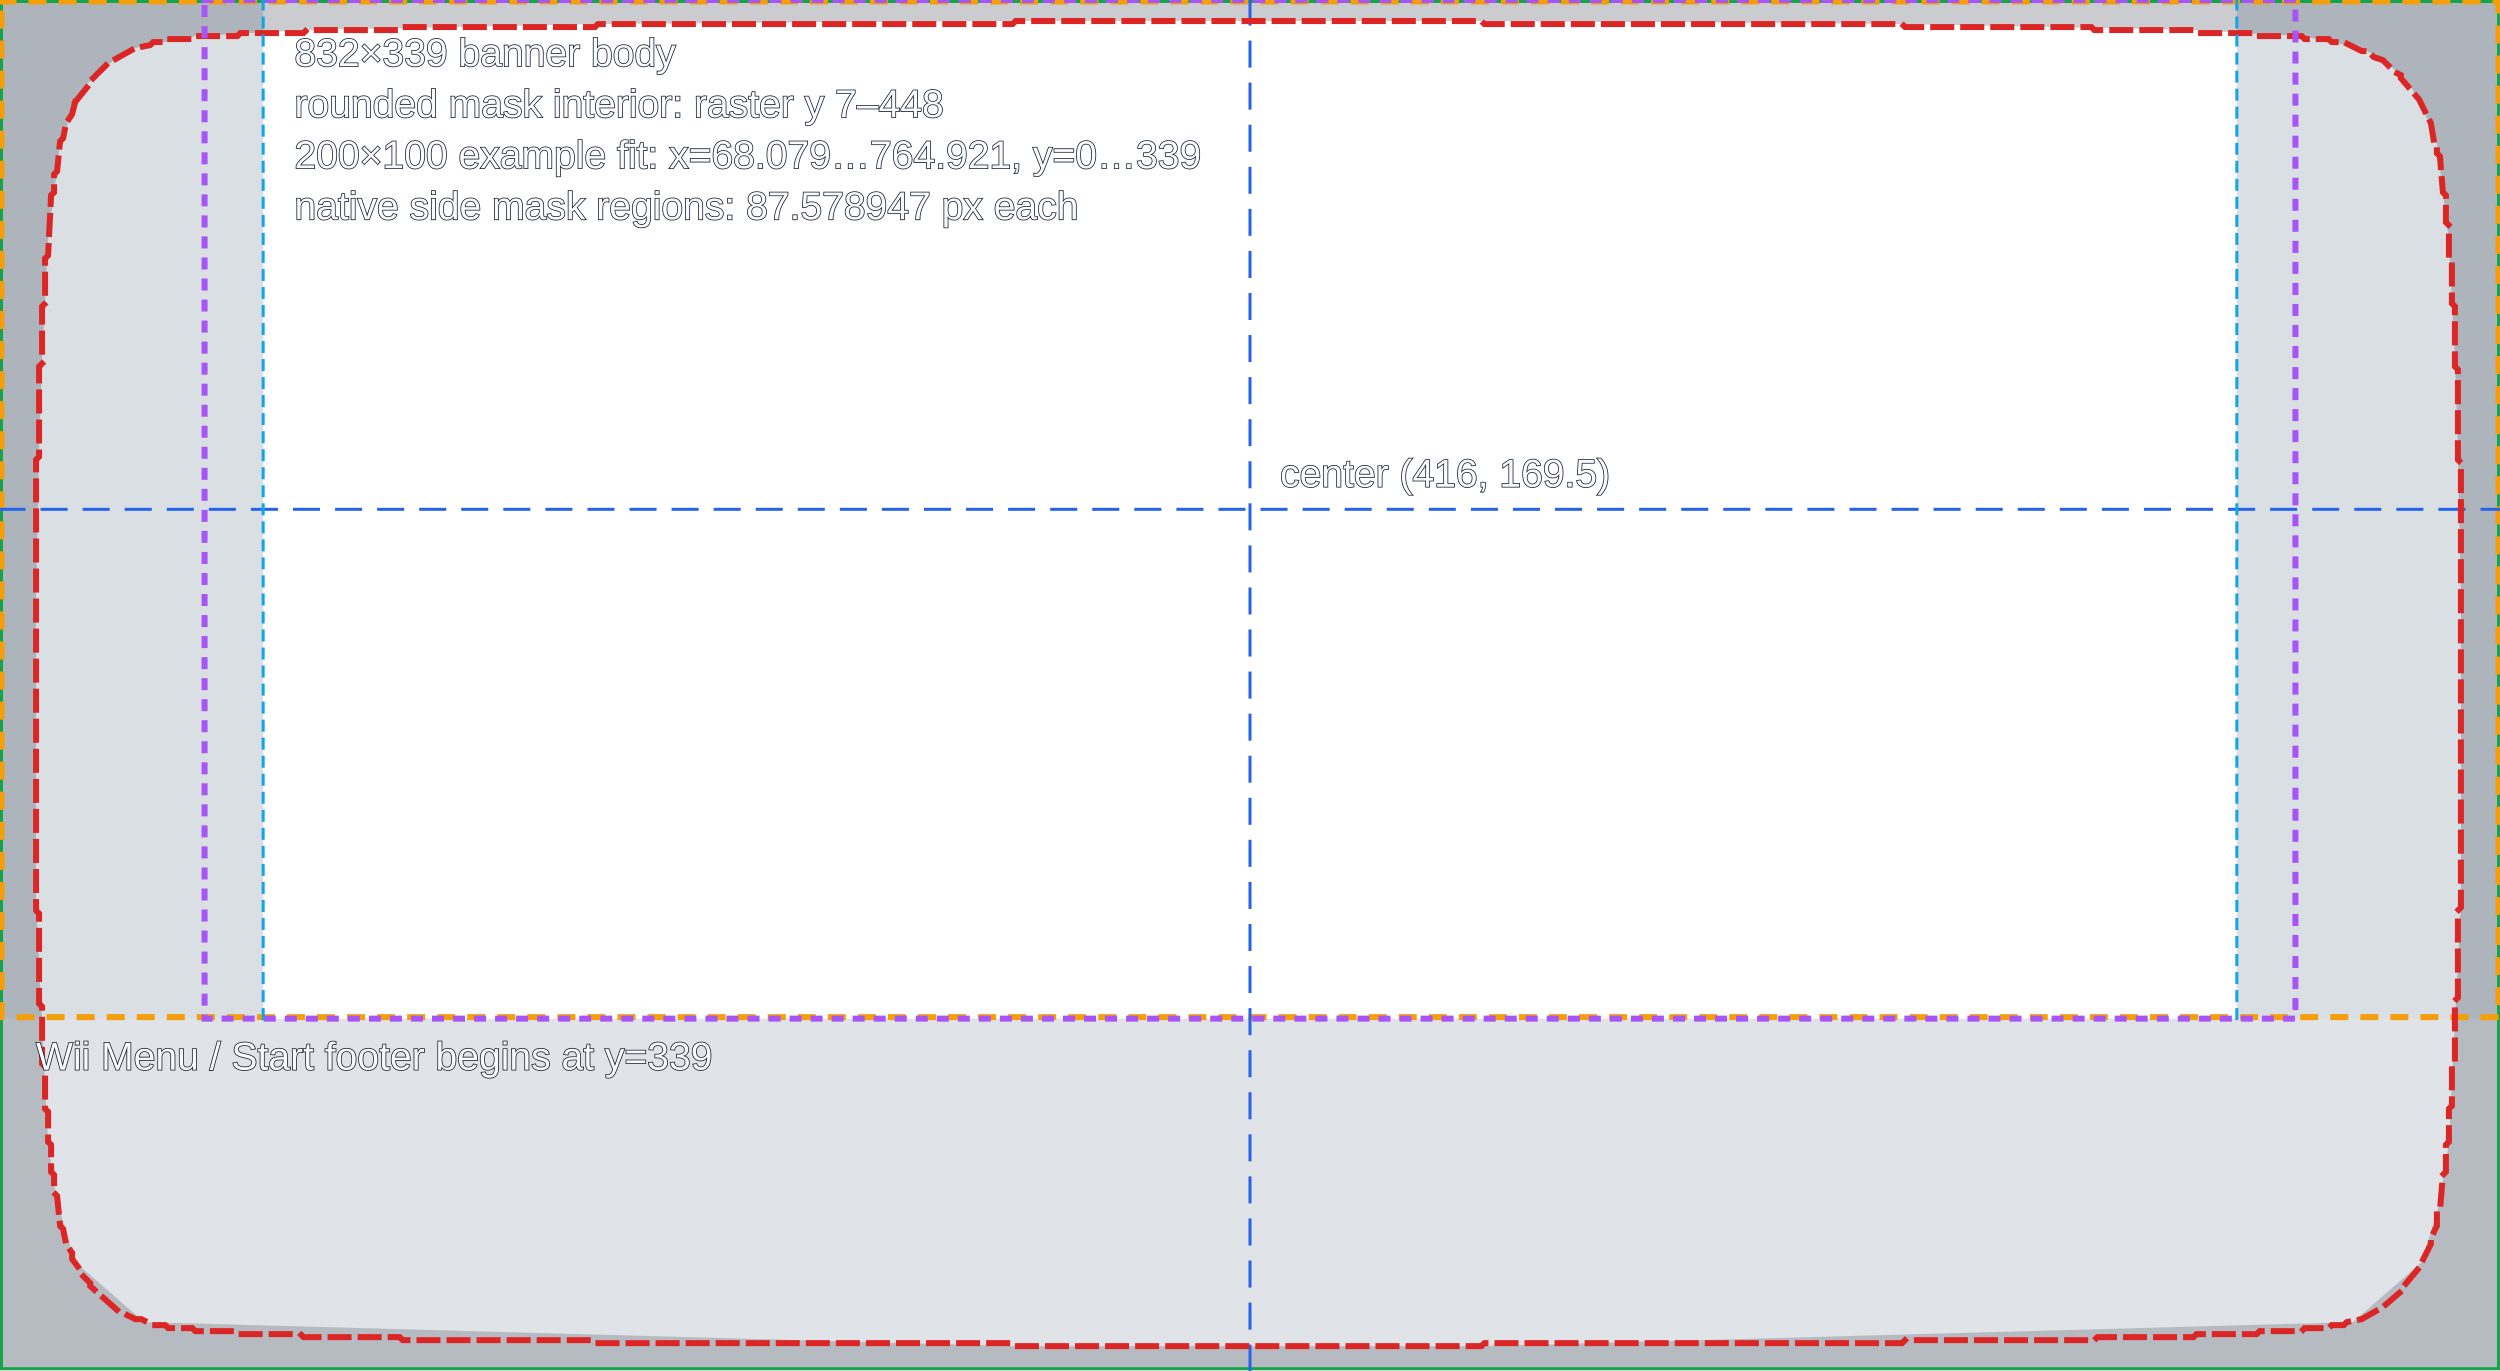
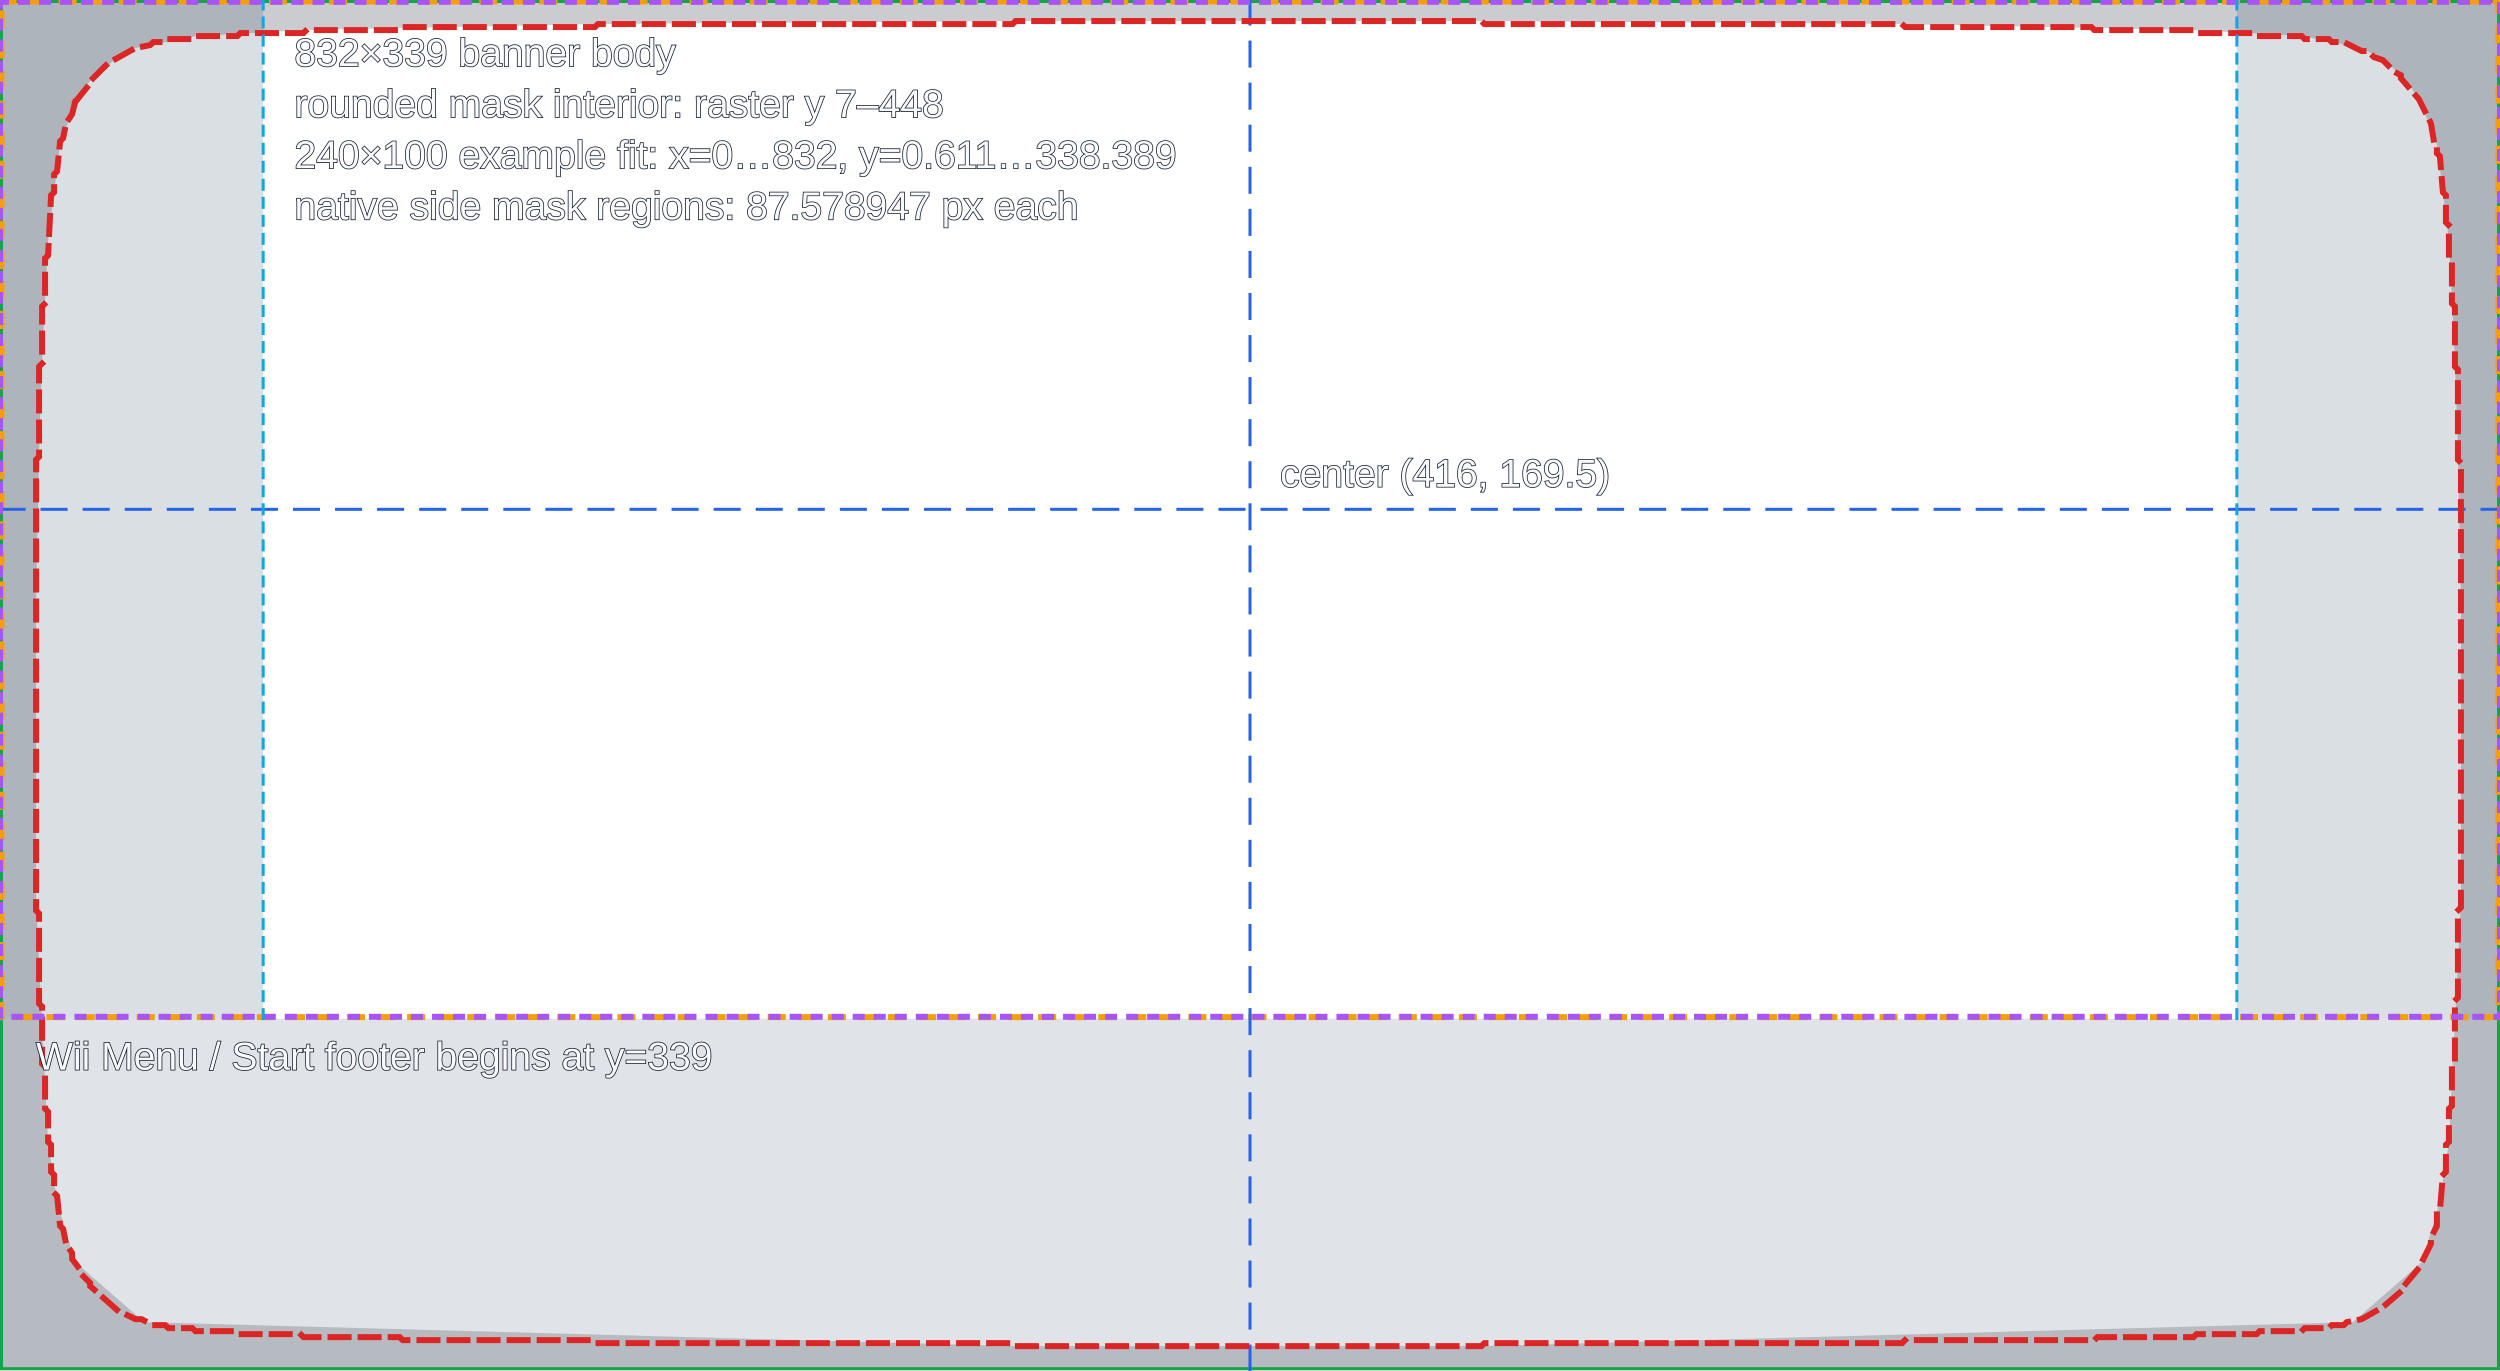
<svg xmlns="http://www.w3.org/2000/svg" width="832" height="456" viewBox="0 0 832 456">
  <path d="M0 0H832V456H0Z M 338,7 199,8 102,10 65,12 45,16 38,20 33,24 29,28 27,32 23,40 20,48 19,56 18,64 16,80 15,100 14,120 13,150 12,200 12,300 14,340 15,360 16,380 19,400 25,420 48,440 338,448 493,448 783,440 806,420 812,400 815,380 816,360 817,340 819,300 819,200 818,150 817,120 816,100 815,80 813,64 812,56 811,48 808,40 804,32 802,28 798,24 793,20 786,16 766,12 729,10 632,8 493,7 Z" fill="#0f172a" fill-opacity="0.22" fill-rule="evenodd" />
  <rect x="0" y="339" width="832" height="117" fill="#64748b" fill-opacity="0.2" />
  <rect x="0" y="0" width="87.579" height="339" fill="#173657" fill-opacity="0.16" />
  <rect x="744.421" y="0" width="87.579" height="339" fill="#173657" fill-opacity="0.16" />
  <g fill="none" stroke-linecap="square">
    <rect x="0.5" y="0.5" width="831" height="455" stroke="#16a34a" stroke-width="1" />
    <rect x="0.5" y="0.5" width="831" height="338" stroke="#f59e0b" stroke-width="2" stroke-dasharray="4 6" />
    <path d="M416 0V456M0 169.5H832" stroke="#2563eb" stroke-width="1" stroke-dasharray="8 6" />
    <path d="M 25,34 24,38 22,41 21,46 20,47 19,57 18,58 18,64 17,65 16,85 15,86 15,101 14,102 14,121 13,122 13,152 12,153 12,303 13,304 13,334 14,335 14,354 15,355 15,369 16,370 16,380 17,381 17,390 18,391 18,397 19,398 20,408 21,409 22,414 24,417 24,419 27,423 27,424 30,427 30,428 39,436 45,439 47,439 51,441 55,441 56,442 64,442 65,443 79,443 80,444 100,444 101,445 133,445 134,446 197,446 198,447 337,447 338,448 493,448 494,447 633,447 634,446 697,446 698,445 730,445 731,444 751,444 752,443 766,443 767,442 775,442 776,441 780,441 781,440 786,439 793,435 800,429 800,428 805,422 809,414 809,412 811,408 811,404 812,403 813,391 814,390 814,381 815,380 815,369 816,368 816,354 817,353 817,333 818,332 818,303 819,302 819,154 818,153 818,123 817,122 817,102 816,101 816,87 815,86 815,75 814,74 814,65 813,64 812,52 811,51 811,48 810,47 809,41 805,33 799,26 799,25 797,24 793,20 790,19 788,17 786,17 780,14 776,14 775,13 767,13 766,12 752,12 751,11 730,11 729,10 697,10 696,9 634,9 633,8 494,8 493,7 338,7 337,8 199,8 198,9 135,9 134,10 102,10 101,11 80,11 79,12 65,12 64,13 56,13 55,14 51,14 50,15 45,16 36,21 29,28 29,29 Z" stroke="#dc2626" stroke-width="2" stroke-dasharray="6 4" />
-     <rect x="68.079" y="0" width="695.842" height="339" stroke="#a855f7" stroke-width="2" stroke-dasharray="2 5" />
+     <rect x="0" y="0.611" width="832" height="337.778" stroke="#a855f7" stroke-width="2" stroke-dasharray="2 5" />
    <path d="M87.579 0V339M744.421 0V339" stroke="#0ea5e9" stroke-width="1" stroke-dasharray="3 3" />
  </g>
  <g fill="#f8fafc" stroke="#0f172a" stroke-width="0.5" paint-order="stroke" font-family="Arial, sans-serif" font-size="13">
    <text x="98" y="22">832×339 banner body</text>
    <text x="98" y="39">rounded mask interior: raster y 7–448</text>
-     <text x="98" y="56">200×100 example fit: x=68.079…764.921, y=0…339</text>
+     <text x="98" y="56">240×100 example fit: x=0…832, y=0.611…338.389</text>
    <text x="98" y="73">native side mask regions: 87.578947 px each</text>
    <text x="426" y="162">center (416, 169.5)</text>
    <text x="12" y="356">Wii Menu / Start footer begins at y=339</text>
  </g>
</svg>
